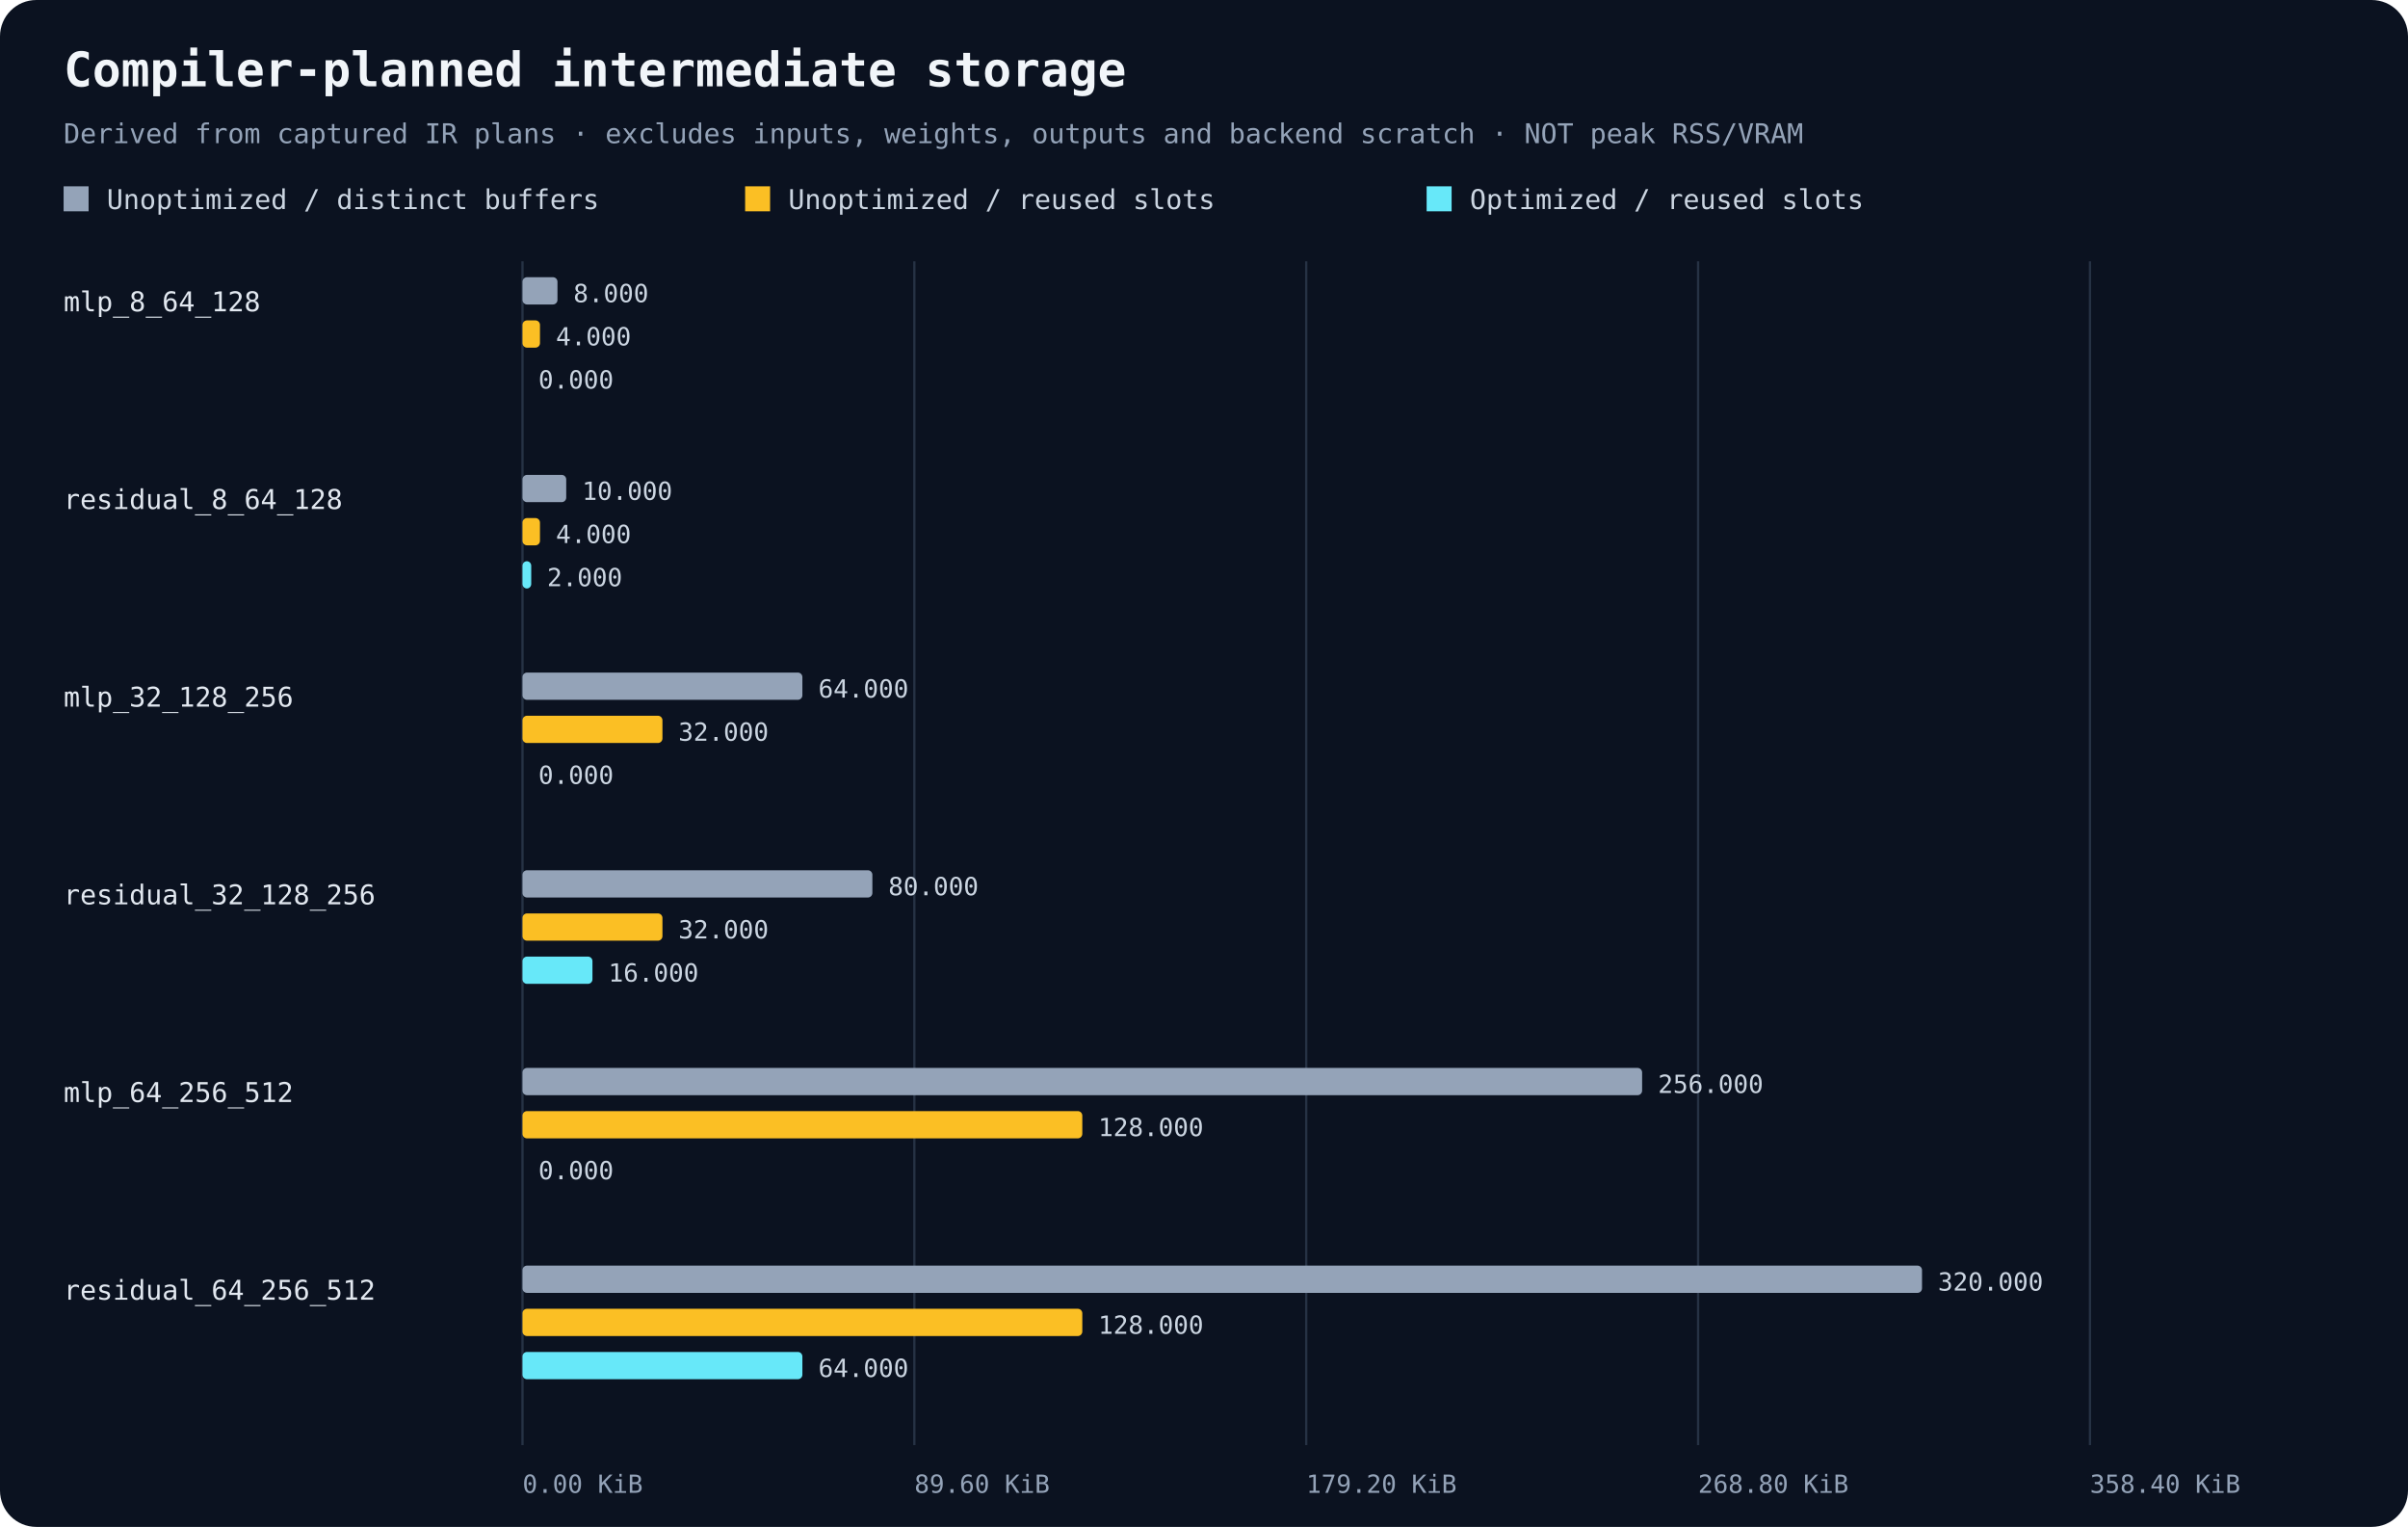
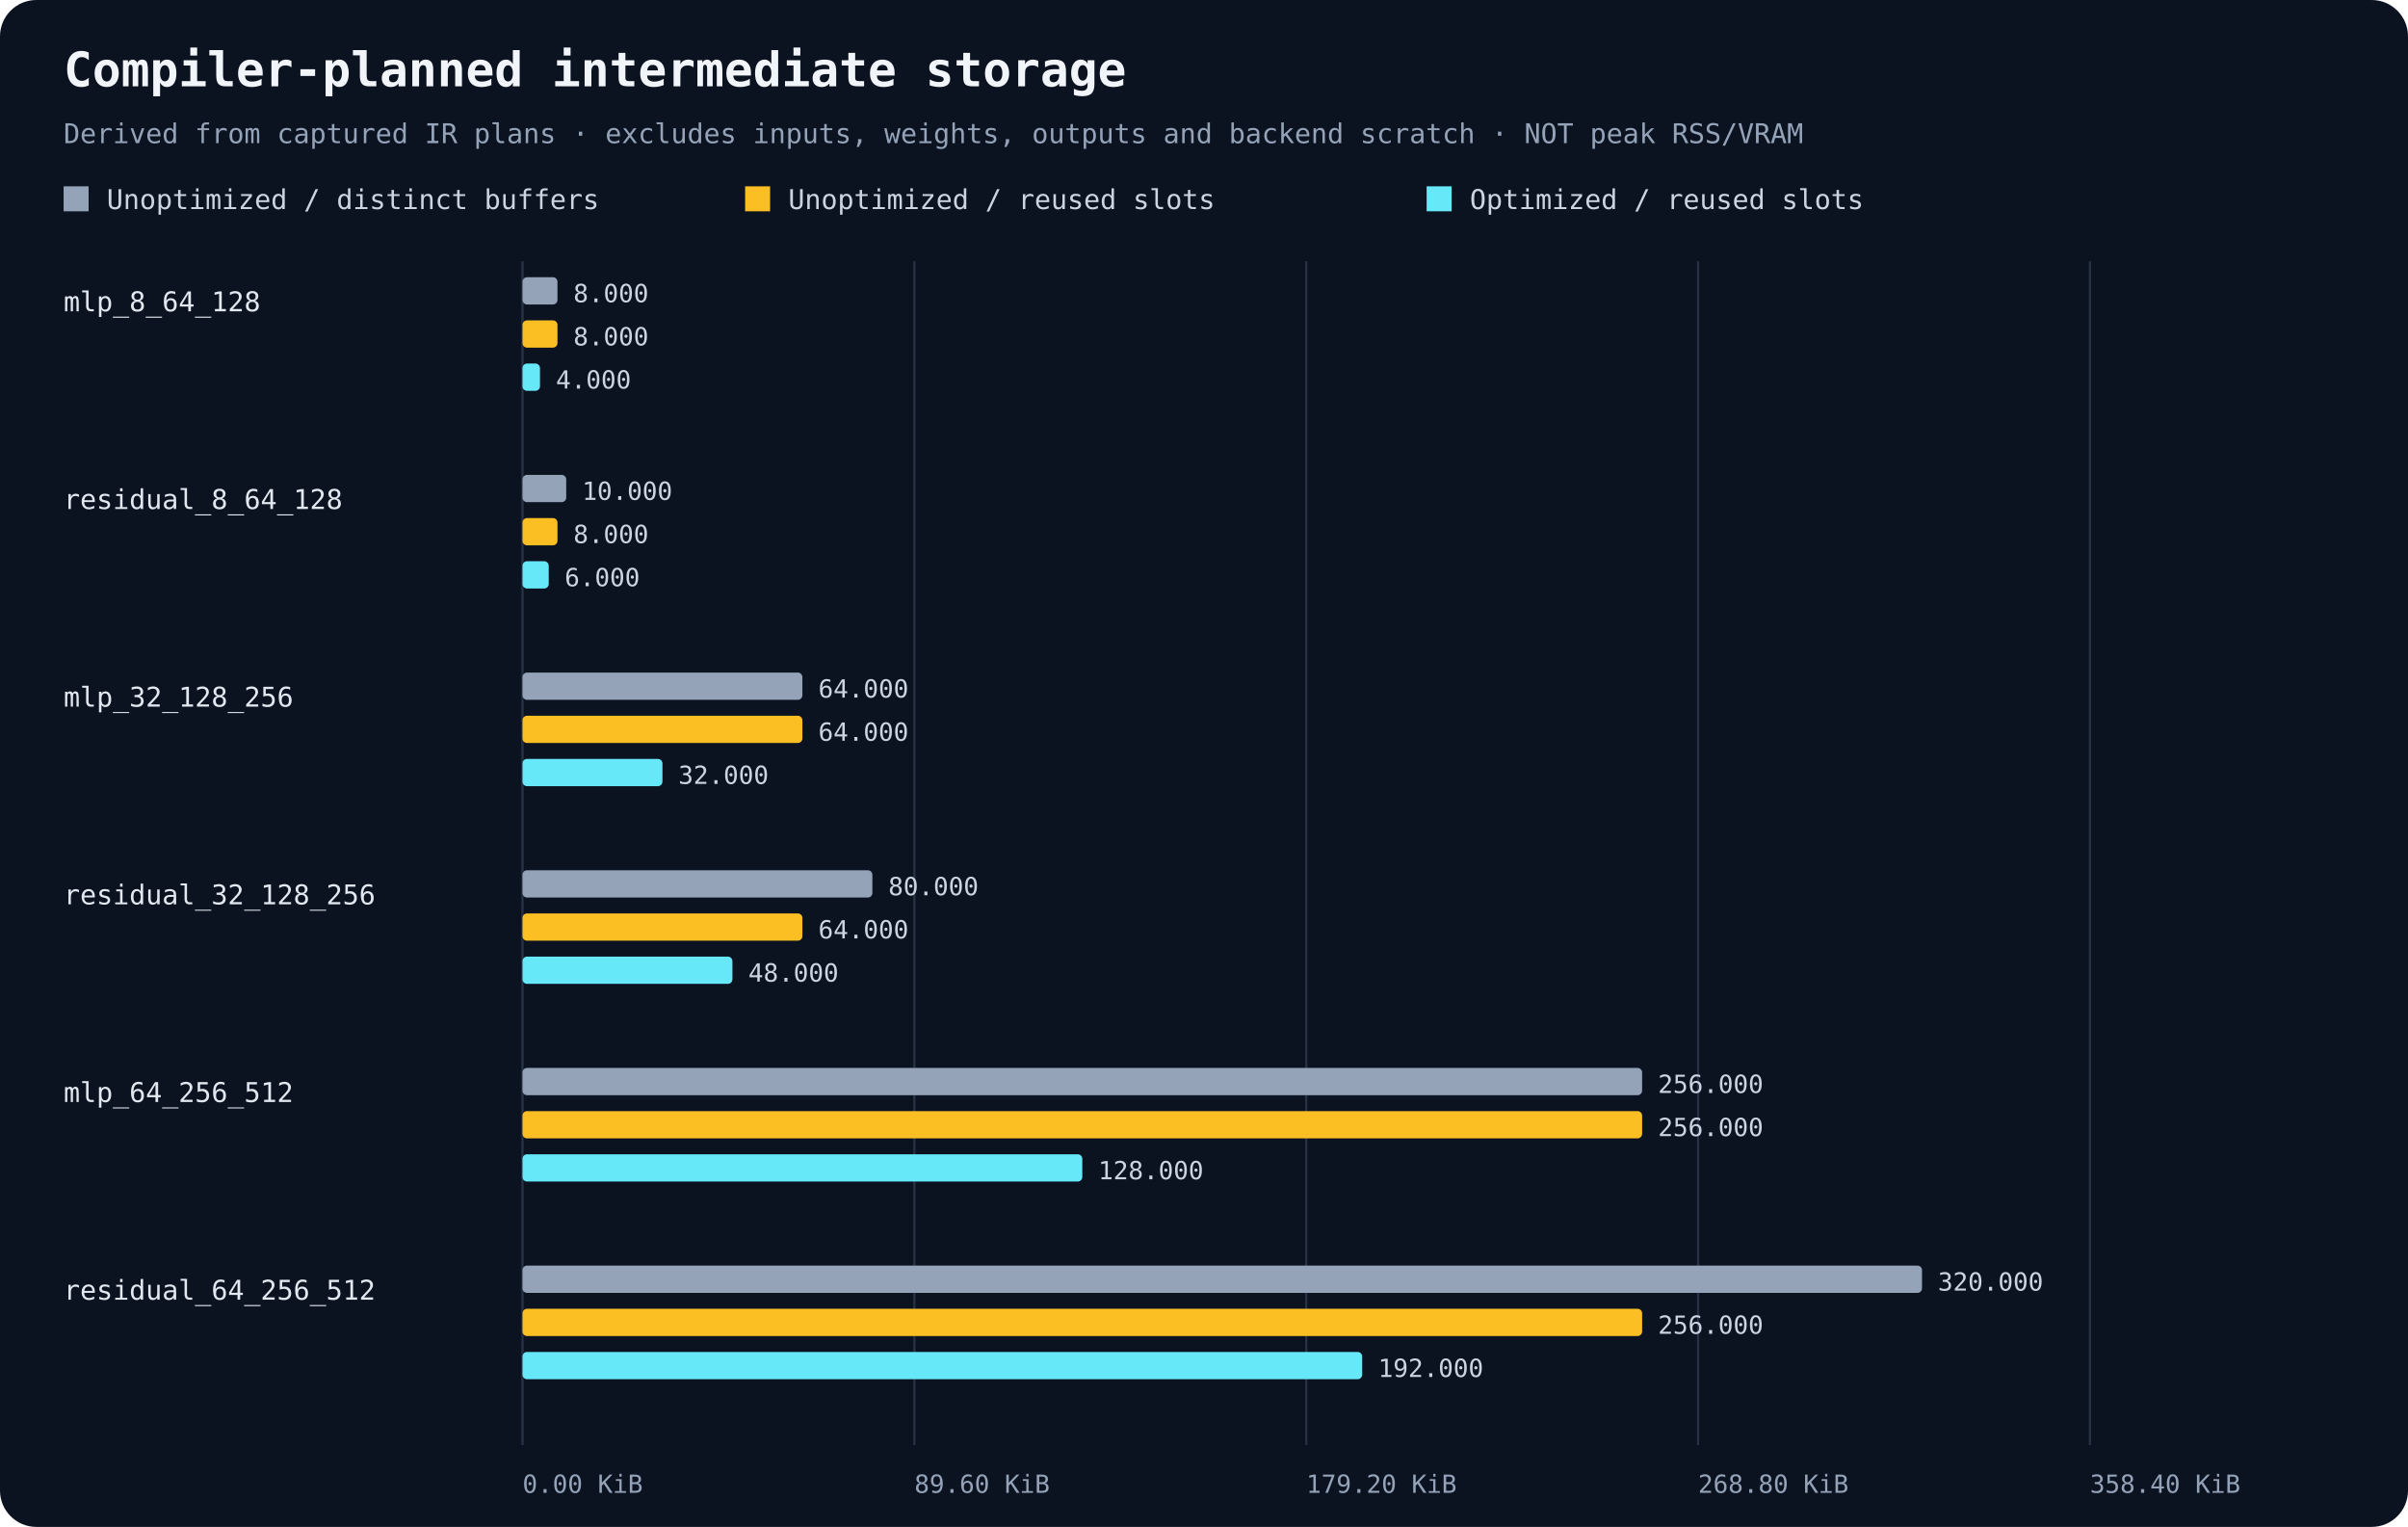
<svg xmlns="http://www.w3.org/2000/svg" width="1060" height="672" viewBox="0 0 1060 672" role="img" aria-labelledby="title desc">
  <rect width="100%" height="100%" rx="16" fill="#0b1220" />
  <g font-family="ui-monospace,SFMono-Regular,Consolas,monospace">
    <text x="28" y="38" fill="#f1f5f9" font-size="21" font-weight="700">Compiler-planned intermediate storage</text>
    <text x="28" y="63" fill="#94a3b8" font-size="12">Derived from captured IR plans · excludes inputs, weights, outputs and backend scratch · NOT peak RSS/VRAM</text>
    <rect x="28" y="82" width="11" height="11" fill="#94a3b8" />
    <text x="47" y="92" fill="#cbd5e1" font-size="12">Unoptimized / distinct buffers</text>
    <rect x="328" y="82" width="11" height="11" fill="#fbbf24" />
    <text x="347" y="92" fill="#cbd5e1" font-size="12">Unoptimized / reused slots</text>
    <rect x="628" y="82" width="11" height="11" fill="#67e8f9" />
    <text x="647" y="92" fill="#cbd5e1" font-size="12">Optimized / reused slots</text>
    <path d="M230.0 115 V636" stroke="#263244" stroke-width="1" />
    <text x="230.0" y="657" fill="#94a3b8" font-size="11">0.00 KiB</text>
    <path d="M402.5 115 V636" stroke="#263244" stroke-width="1" />
    <text x="402.5" y="657" fill="#94a3b8" font-size="11">89.60 KiB</text>
    <path d="M575.0 115 V636" stroke="#263244" stroke-width="1" />
    <text x="575.0" y="657" fill="#94a3b8" font-size="11">179.20 KiB</text>
    <path d="M747.5 115 V636" stroke="#263244" stroke-width="1" />
    <text x="747.5" y="657" fill="#94a3b8" font-size="11">268.80 KiB</text>
    <path d="M920.0 115 V636" stroke="#263244" stroke-width="1" />
    <text x="920.0" y="657" fill="#94a3b8" font-size="11">358.40 KiB</text>
    <text x="28" y="137" fill="#e2e8f0" font-size="12">mlp_8_64_128</text>
    <rect x="230" y="122" width="15.40" height="12" rx="2" fill="#94a3b8" />
    <text x="252.40" y="133" fill="#cbd5e1" font-size="11">8.000</text>
-     <rect x="230" y="141" width="7.70" height="12" rx="2" fill="#fbbf24" />
-     <text x="244.70" y="152" fill="#cbd5e1" font-size="11">4.000</text>
-     <rect x="230" y="160" width="0.00" height="12" rx="2" fill="#67e8f9" />
-     <text x="237.00" y="171" fill="#cbd5e1" font-size="11">0.000</text>
+     <rect x="230" y="141" width="15.40" height="12" rx="2" fill="#fbbf24" />
+     <text x="252.40" y="152" fill="#cbd5e1" font-size="11">8.000</text>
+     <rect x="230" y="160" width="7.70" height="12" rx="2" fill="#67e8f9" />
+     <text x="244.70" y="171" fill="#cbd5e1" font-size="11">4.000</text>
    <text x="28" y="224" fill="#e2e8f0" font-size="12">residual_8_64_128</text>
    <rect x="230" y="209" width="19.25" height="12" rx="2" fill="#94a3b8" />
    <text x="256.25" y="220" fill="#cbd5e1" font-size="11">10.000</text>
-     <rect x="230" y="228" width="7.70" height="12" rx="2" fill="#fbbf24" />
-     <text x="244.70" y="239" fill="#cbd5e1" font-size="11">4.000</text>
-     <rect x="230" y="247" width="3.85" height="12" rx="2" fill="#67e8f9" />
-     <text x="240.85" y="258" fill="#cbd5e1" font-size="11">2.000</text>
+     <rect x="230" y="228" width="15.40" height="12" rx="2" fill="#fbbf24" />
+     <text x="252.40" y="239" fill="#cbd5e1" font-size="11">8.000</text>
+     <rect x="230" y="247" width="11.55" height="12" rx="2" fill="#67e8f9" />
+     <text x="248.55" y="258" fill="#cbd5e1" font-size="11">6.000</text>
    <text x="28" y="311" fill="#e2e8f0" font-size="12">mlp_32_128_256</text>
    <rect x="230" y="296" width="123.21" height="12" rx="2" fill="#94a3b8" />
    <text x="360.21" y="307" fill="#cbd5e1" font-size="11">64.000</text>
-     <rect x="230" y="315" width="61.61" height="12" rx="2" fill="#fbbf24" />
-     <text x="298.61" y="326" fill="#cbd5e1" font-size="11">32.000</text>
-     <rect x="230" y="334" width="0.00" height="12" rx="2" fill="#67e8f9" />
-     <text x="237.00" y="345" fill="#cbd5e1" font-size="11">0.000</text>
+     <rect x="230" y="315" width="123.21" height="12" rx="2" fill="#fbbf24" />
+     <text x="360.21" y="326" fill="#cbd5e1" font-size="11">64.000</text>
+     <rect x="230" y="334" width="61.61" height="12" rx="2" fill="#67e8f9" />
+     <text x="298.61" y="345" fill="#cbd5e1" font-size="11">32.000</text>
    <text x="28" y="398" fill="#e2e8f0" font-size="12">residual_32_128_256</text>
    <rect x="230" y="383" width="154.02" height="12" rx="2" fill="#94a3b8" />
    <text x="391.02" y="394" fill="#cbd5e1" font-size="11">80.000</text>
-     <rect x="230" y="402" width="61.61" height="12" rx="2" fill="#fbbf24" />
-     <text x="298.61" y="413" fill="#cbd5e1" font-size="11">32.000</text>
-     <rect x="230" y="421" width="30.80" height="12" rx="2" fill="#67e8f9" />
-     <text x="267.80" y="432" fill="#cbd5e1" font-size="11">16.000</text>
+     <rect x="230" y="402" width="123.21" height="12" rx="2" fill="#fbbf24" />
+     <text x="360.21" y="413" fill="#cbd5e1" font-size="11">64.000</text>
+     <rect x="230" y="421" width="92.41" height="12" rx="2" fill="#67e8f9" />
+     <text x="329.41" y="432" fill="#cbd5e1" font-size="11">48.000</text>
    <text x="28" y="485" fill="#e2e8f0" font-size="12">mlp_64_256_512</text>
    <rect x="230" y="470" width="492.86" height="12" rx="2" fill="#94a3b8" />
    <text x="729.86" y="481" fill="#cbd5e1" font-size="11">256.000</text>
-     <rect x="230" y="489" width="246.43" height="12" rx="2" fill="#fbbf24" />
-     <text x="483.43" y="500" fill="#cbd5e1" font-size="11">128.000</text>
-     <rect x="230" y="508" width="0.00" height="12" rx="2" fill="#67e8f9" />
-     <text x="237.00" y="519" fill="#cbd5e1" font-size="11">0.000</text>
+     <rect x="230" y="489" width="492.86" height="12" rx="2" fill="#fbbf24" />
+     <text x="729.86" y="500" fill="#cbd5e1" font-size="11">256.000</text>
+     <rect x="230" y="508" width="246.43" height="12" rx="2" fill="#67e8f9" />
+     <text x="483.43" y="519" fill="#cbd5e1" font-size="11">128.000</text>
    <text x="28" y="572" fill="#e2e8f0" font-size="12">residual_64_256_512</text>
    <rect x="230" y="557" width="616.07" height="12" rx="2" fill="#94a3b8" />
    <text x="853.07" y="568" fill="#cbd5e1" font-size="11">320.000</text>
-     <rect x="230" y="576" width="246.43" height="12" rx="2" fill="#fbbf24" />
-     <text x="483.43" y="587" fill="#cbd5e1" font-size="11">128.000</text>
-     <rect x="230" y="595" width="123.21" height="12" rx="2" fill="#67e8f9" />
-     <text x="360.21" y="606" fill="#cbd5e1" font-size="11">64.000</text>
+     <rect x="230" y="576" width="492.86" height="12" rx="2" fill="#fbbf24" />
+     <text x="729.86" y="587" fill="#cbd5e1" font-size="11">256.000</text>
+     <rect x="230" y="595" width="369.64" height="12" rx="2" fill="#67e8f9" />
+     <text x="606.64" y="606" fill="#cbd5e1" font-size="11">192.000</text>
  </g>
</svg>
